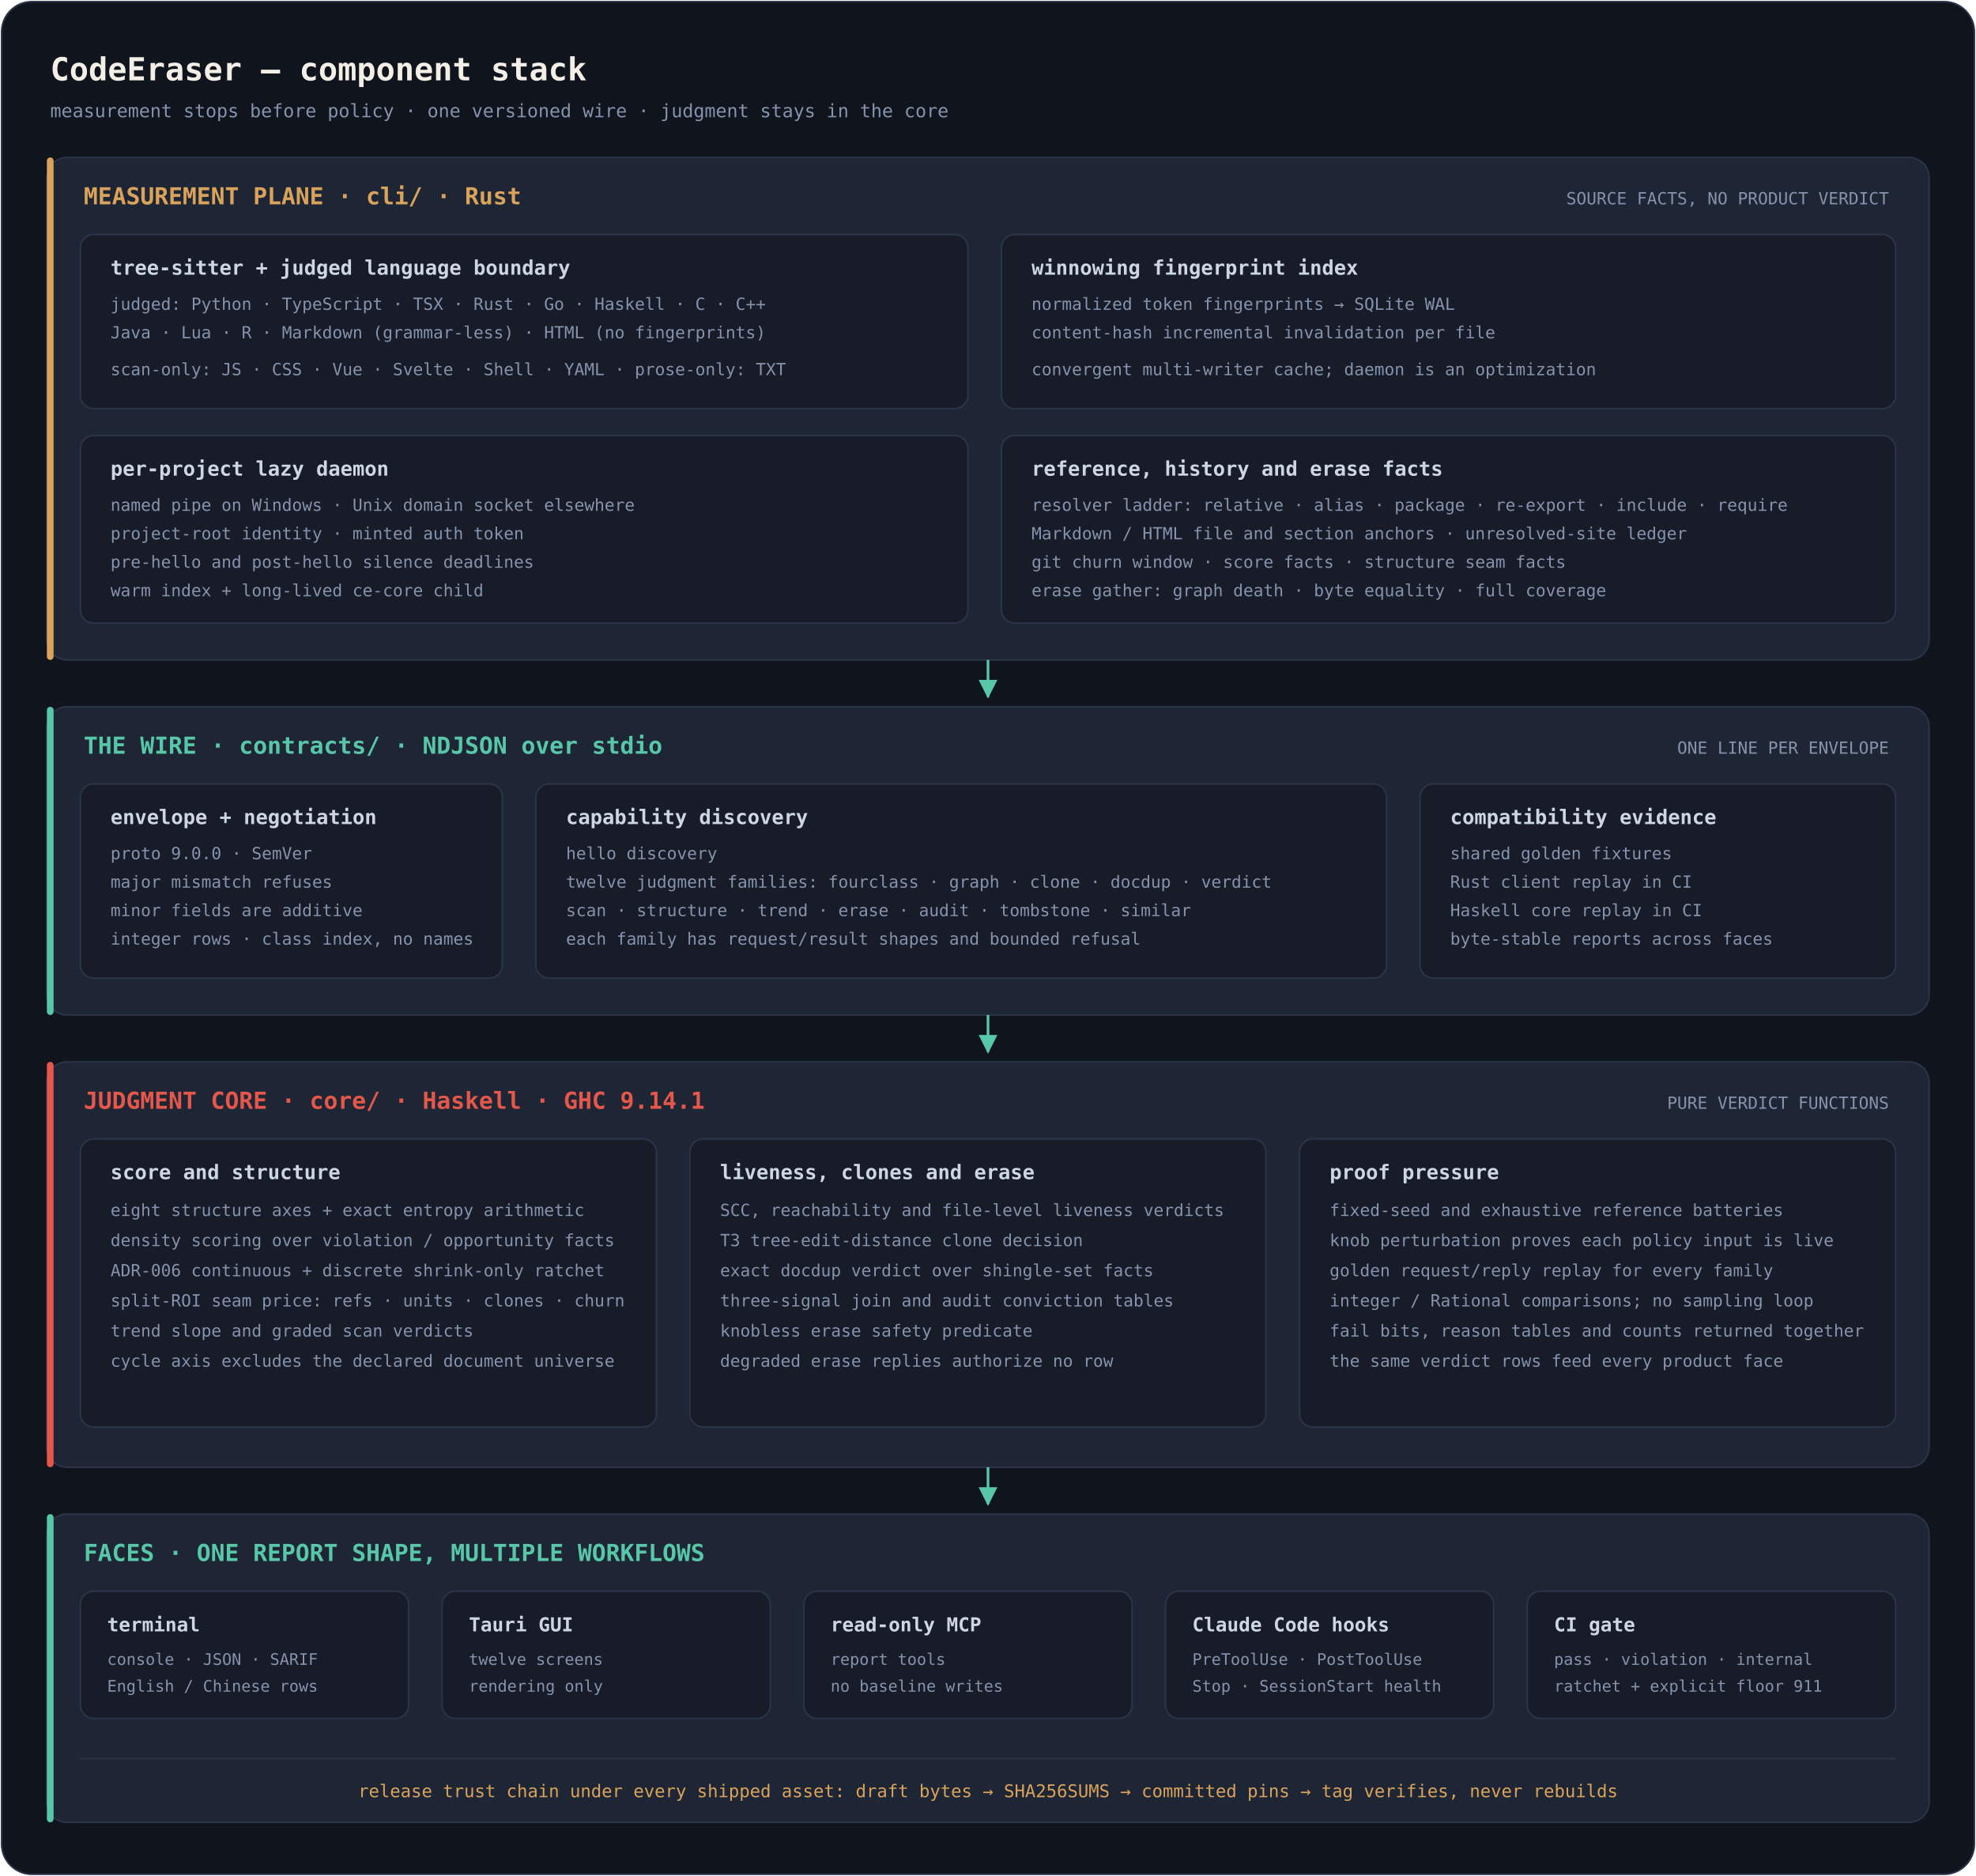
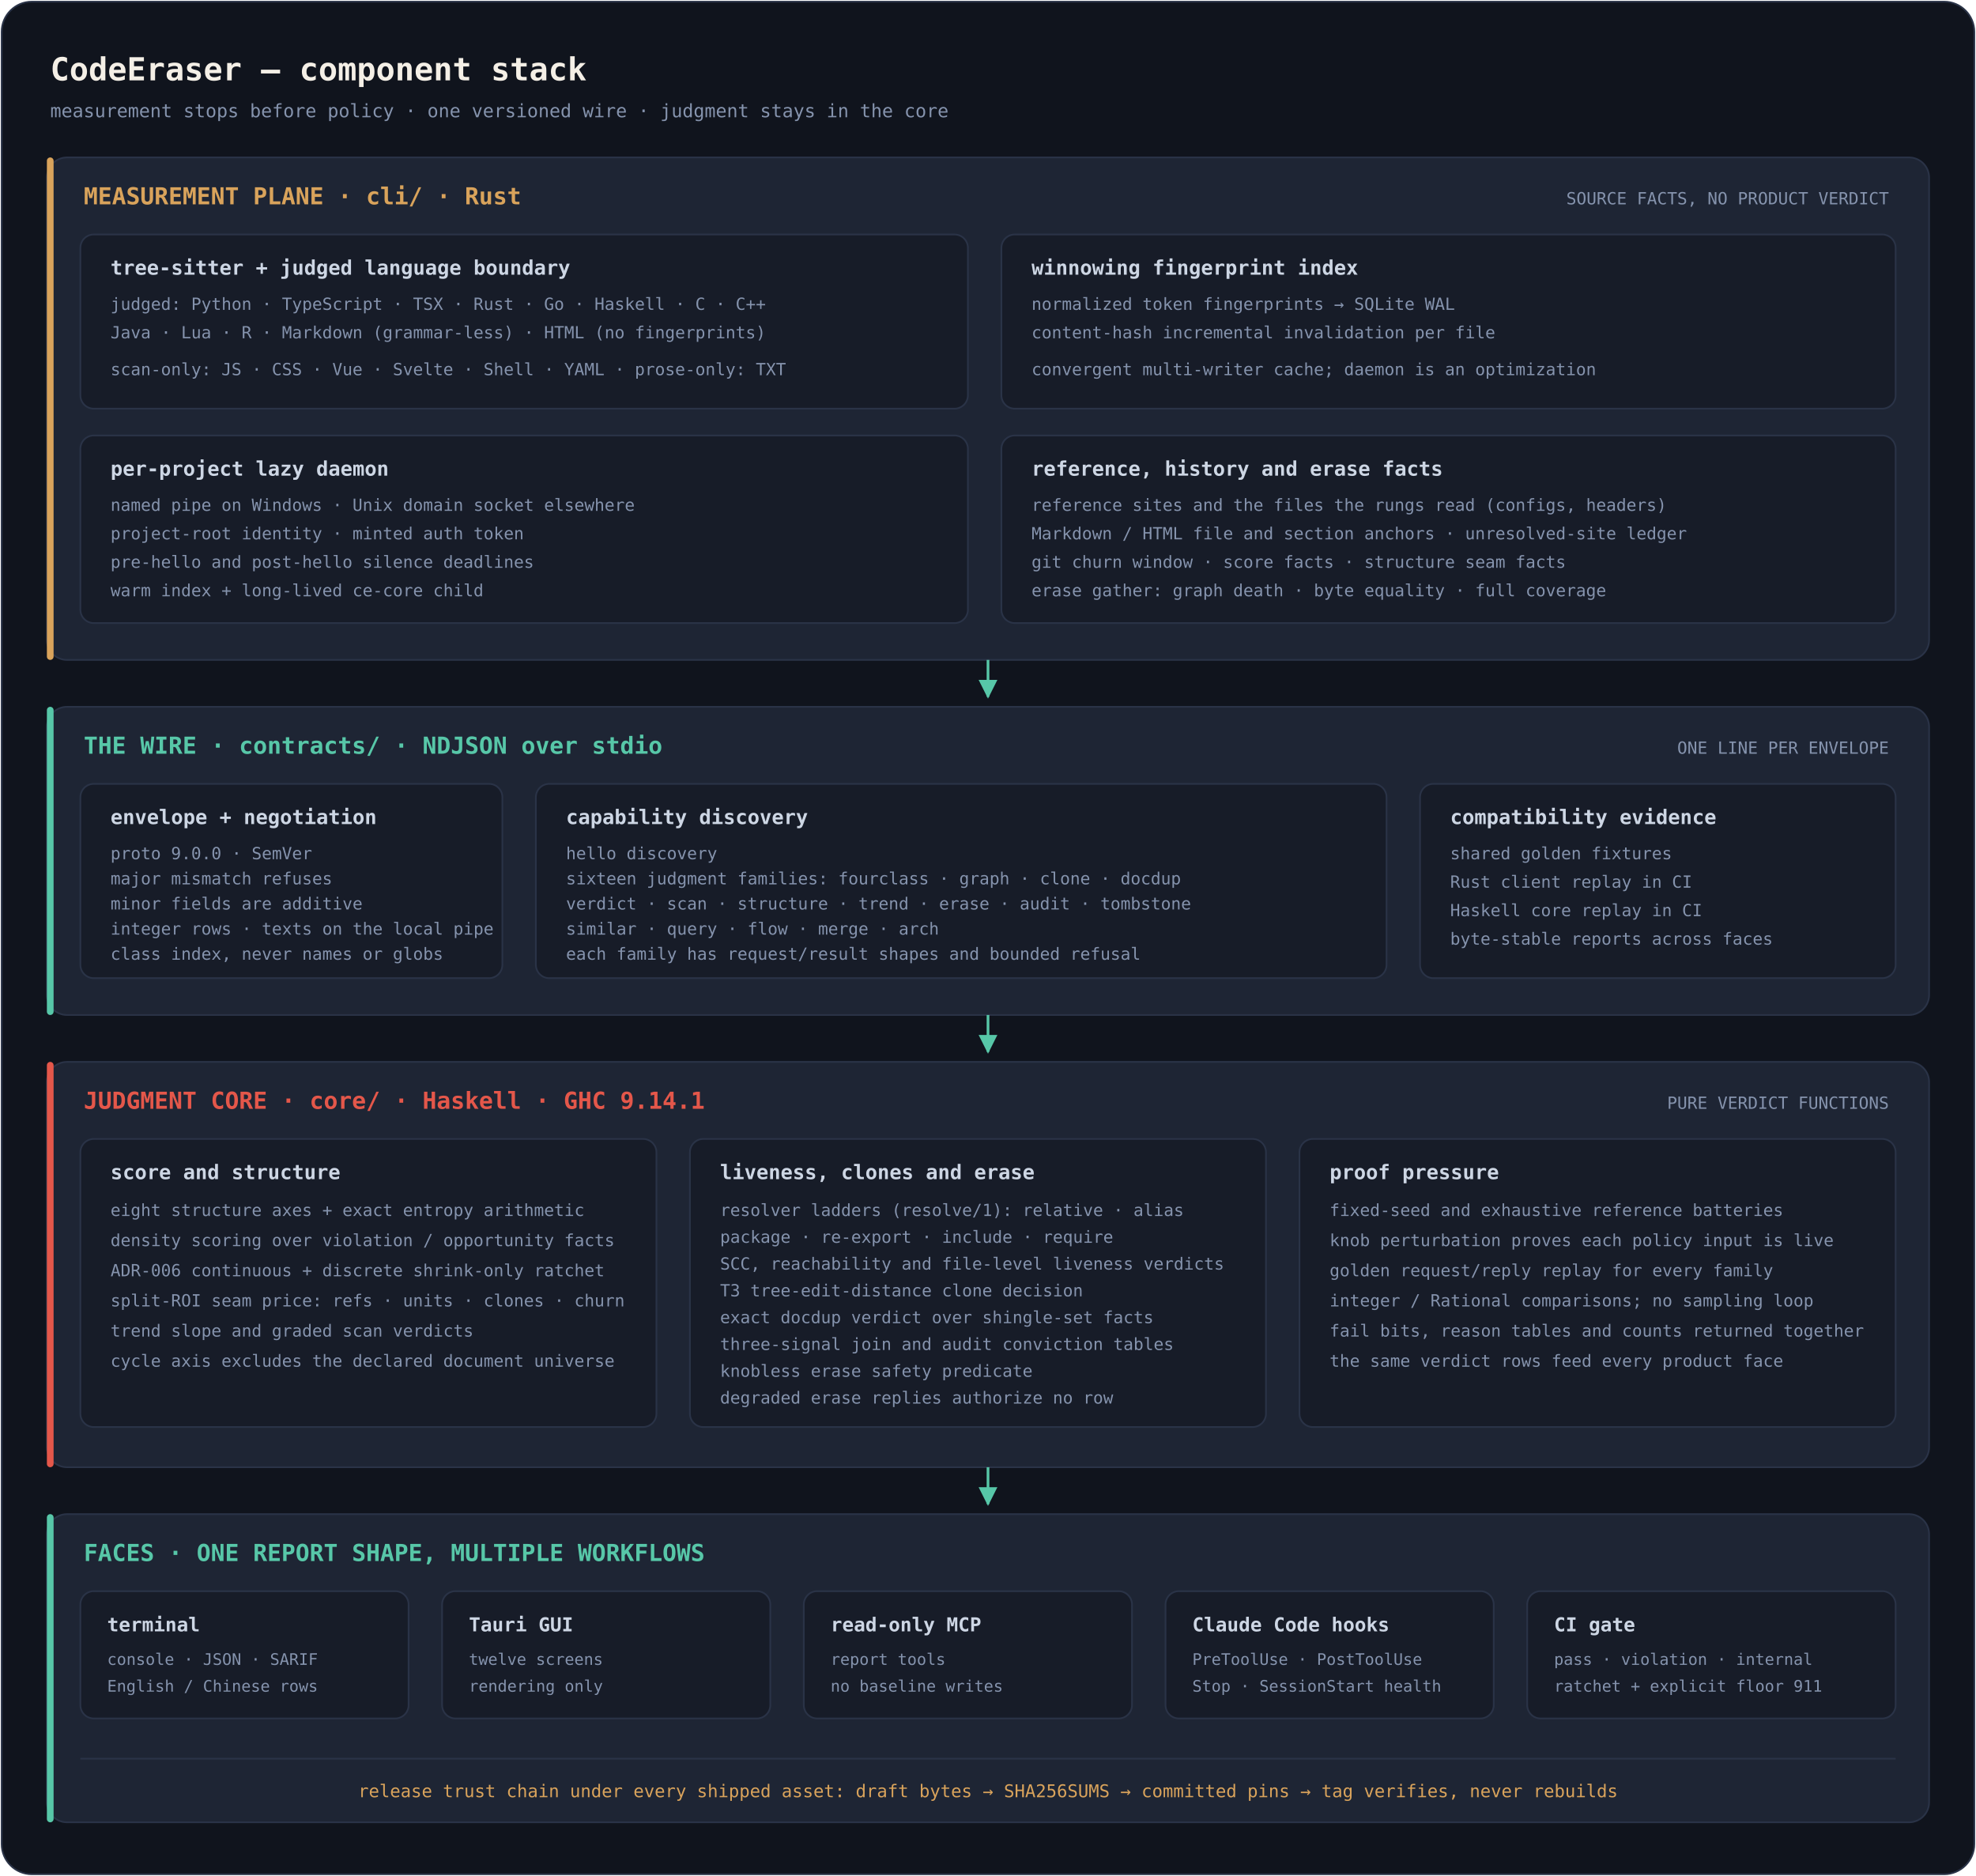
<svg xmlns="http://www.w3.org/2000/svg" viewBox="0 0 1180 1120" role="img" aria-label="CodeEraser stack: Rust measurement, an NDJSON wire, Haskell judgment, product faces, and the release pin chain">
  <defs>
    <marker id="arrow" viewBox="0 0 10 10" refX="9" refY="5" markerWidth="7" markerHeight="7" orient="auto">
      <path d="M0 0 L10 5 L0 10 z" fill="#57c7a8" />
    </marker>
  </defs>
  <rect x="1" y="1" width="1178" height="1118" rx="18" fill="#10141d" stroke="#2a3347" />
  <g font-family="ui-monospace, 'Cascadia Mono', Consolas, 'SF Mono', monospace">
    <text x="30" y="48" font-size="19" font-weight="600" fill="#f4efe6">CodeEraser — component stack</text>
    <text x="30" y="70" font-size="11" fill="#8593ad">measurement stops before policy · one versioned wire · judgment stays in the core</text>
    <g>
      <rect x="28" y="94" width="1124" height="300" rx="12" fill="#1e2534" stroke="#2a3347" />
      <rect x="28" y="94" width="4" height="300" rx="2" fill="#d9a35b" />
      <text x="50" y="122" font-size="14" font-weight="600" fill="#d9a35b">MEASUREMENT PLANE · cli/ · Rust</text>
      <text x="1128" y="122" font-size="10" text-anchor="end" fill="#8593ad">SOURCE FACTS, NO PRODUCT VERDICT</text>
      <g fill="#171c28" stroke="#2a3347">
        <rect x="48" y="140" width="530" height="104" rx="8" />
        <rect x="598" y="140" width="534" height="104" rx="8" />
        <rect x="48" y="260" width="530" height="112" rx="8" />
        <rect x="598" y="260" width="534" height="112" rx="8" />
      </g>
      <g font-size="12" font-weight="600" fill="#cdd6e4">
        <text x="66" y="164">tree-sitter + judged language boundary</text>
        <text x="616" y="164">winnowing fingerprint index</text>
        <text x="66" y="284">per-project lazy daemon</text>
        <text x="616" y="284">reference, history and erase facts</text>
      </g>
      <g font-size="10" fill="#8593ad">
        <text x="66" y="185">judged: Python · TypeScript · TSX · Rust · Go · Haskell · C · C++</text>
        <text x="66" y="202">Java · Lua · R · Markdown (grammar-less) · HTML (no fingerprints)</text>
        <text x="66" y="224">scan-only: JS · CSS · Vue · Svelte · Shell · YAML · prose-only: TXT</text>
        <text x="616" y="185">normalized token fingerprints → SQLite WAL</text>
        <text x="616" y="202">content-hash incremental invalidation per file</text>
        <text x="616" y="224">convergent multi-writer cache; daemon is an optimization</text>
        <text x="66" y="305">named pipe on Windows · Unix domain socket elsewhere</text>
        <text x="66" y="322">project-root identity · minted auth token</text>
        <text x="66" y="339">pre-hello and post-hello silence deadlines</text>
        <text x="66" y="356">warm index + long-lived ce-core child</text>
-         <text x="616" y="305">resolver ladder: relative · alias · package · re-export · include · require</text>
+         <text x="616" y="305">reference sites and the files the rungs read (configs, headers)</text>
        <text x="616" y="322">Markdown / HTML file and section anchors · unresolved-site ledger</text>
        <text x="616" y="339">git churn window · score facts · structure seam facts</text>
        <text x="616" y="356">erase gather: graph death · byte equality · full coverage</text>
      </g>
    </g>
    <path d="M590 394 V416" stroke="#57c7a8" stroke-width="1.6" marker-end="url(#arrow)" />
    <g>
      <rect x="28" y="422" width="1124" height="184" rx="12" fill="#1e2534" stroke="#2a3347" />
      <rect x="28" y="422" width="4" height="184" rx="2" fill="#57c7a8" />
      <text x="50" y="450" font-size="14" font-weight="600" fill="#57c7a8">THE WIRE · contracts/ · NDJSON over stdio</text>
      <text x="1128" y="450" font-size="10" text-anchor="end" fill="#8593ad">ONE LINE PER ENVELOPE</text>
      <g fill="#171c28" stroke="#2a3347">
        <rect x="48" y="468" width="252" height="116" rx="8" />
        <rect x="320" y="468" width="508" height="116" rx="8" />
        <rect x="848" y="468" width="284" height="116" rx="8" />
      </g>
      <g font-size="12" font-weight="600" fill="#cdd6e4">
        <text x="66" y="492">envelope + negotiation</text>
        <text x="338" y="492">capability discovery</text>
        <text x="866" y="492">compatibility evidence</text>
      </g>
      <g font-size="10" fill="#8593ad">
        <text x="66" y="513">proto 9.0.0 · SemVer</text>
-         <text x="66" y="530">major mismatch refuses</text>
-         <text x="66" y="547">minor fields are additive</text>
-         <text x="66" y="564">integer rows · class index, no names</text>
+         <text x="66" y="528">major mismatch refuses</text>
+         <text x="66" y="543">minor fields are additive</text>
+         <text x="66" y="558">integer rows · texts on the local pipe</text>
+         <text x="66" y="573">class index, never names or globs</text>
        <text x="338" y="513">hello discovery</text>
-         <text x="338" y="530">twelve judgment families: fourclass · graph · clone · docdup · verdict</text>
-         <text x="338" y="547">scan · structure · trend · erase · audit · tombstone · similar</text>
-         <text x="338" y="564">each family has request/result shapes and bounded refusal</text>
+         <text x="338" y="528">sixteen judgment families: fourclass · graph · clone · docdup</text>
+         <text x="338" y="543">verdict · scan · structure · trend · erase · audit · tombstone</text>
+         <text x="338" y="558">similar · query · flow · merge · arch</text>
+         <text x="338" y="573">each family has request/result shapes and bounded refusal</text>
        <text x="866" y="513">shared golden fixtures</text>
        <text x="866" y="530">Rust client replay in CI</text>
        <text x="866" y="547">Haskell core replay in CI</text>
        <text x="866" y="564">byte-stable reports across faces</text>
      </g>
    </g>
    <path d="M590 606 V628" stroke="#57c7a8" stroke-width="1.6" marker-end="url(#arrow)" />
    <g>
      <rect x="28" y="634" width="1124" height="242" rx="12" fill="#1e2534" stroke="#2a3347" />
      <rect x="28" y="634" width="4" height="242" rx="2" fill="#e4574a" />
      <text x="50" y="662" font-size="14" font-weight="600" fill="#e4574a">JUDGMENT CORE · core/ · Haskell · GHC 9.14.1</text>
      <text x="1128" y="662" font-size="10" text-anchor="end" fill="#8593ad">PURE VERDICT FUNCTIONS</text>
      <g fill="#171c28" stroke="#2a3347">
        <rect x="48" y="680" width="344" height="172" rx="8" />
        <rect x="412" y="680" width="344" height="172" rx="8" />
        <rect x="776" y="680" width="356" height="172" rx="8" />
      </g>
      <g font-size="12" font-weight="600" fill="#cdd6e4">
        <text x="66" y="704">score and structure</text>
        <text x="430" y="704">liveness, clones and erase</text>
        <text x="794" y="704">proof pressure</text>
      </g>
      <g font-size="10" fill="#8593ad">
        <text x="66" y="726">eight structure axes + exact entropy arithmetic</text>
        <text x="66" y="744">density scoring over violation / opportunity facts</text>
        <text x="66" y="762">ADR-006 continuous + discrete shrink-only ratchet</text>
        <text x="66" y="780">split-ROI seam price: refs · units · clones · churn</text>
        <text x="66" y="798">trend slope and graded scan verdicts</text>
        <text x="66" y="816">cycle axis excludes the declared document universe</text>
-         <text x="430" y="726">SCC, reachability and file-level liveness verdicts</text>
-         <text x="430" y="744">T3 tree-edit-distance clone decision</text>
-         <text x="430" y="762">exact docdup verdict over shingle-set facts</text>
-         <text x="430" y="780">three-signal join and audit conviction tables</text>
-         <text x="430" y="798">knobless erase safety predicate</text>
-         <text x="430" y="816">degraded erase replies authorize no row</text>
+         <text x="430" y="726">resolver ladders (resolve/1): relative · alias</text>
+         <text x="430" y="742">package · re-export · include · require</text>
+         <text x="430" y="758">SCC, reachability and file-level liveness verdicts</text>
+         <text x="430" y="774">T3 tree-edit-distance clone decision</text>
+         <text x="430" y="790">exact docdup verdict over shingle-set facts</text>
+         <text x="430" y="806">three-signal join and audit conviction tables</text>
+         <text x="430" y="822">knobless erase safety predicate</text>
+         <text x="430" y="838">degraded erase replies authorize no row</text>
        <text x="794" y="726">fixed-seed and exhaustive reference batteries</text>
        <text x="794" y="744">knob perturbation proves each policy input is live</text>
        <text x="794" y="762">golden request/reply replay for every family</text>
        <text x="794" y="780">integer / Rational comparisons; no sampling loop</text>
        <text x="794" y="798">fail bits, reason tables and counts returned together</text>
        <text x="794" y="816">the same verdict rows feed every product face</text>
      </g>
    </g>
    <path d="M590 876 V898" stroke="#57c7a8" stroke-width="1.6" marker-end="url(#arrow)" />
    <g>
      <rect x="28" y="904" width="1124" height="184" rx="12" fill="#1e2534" stroke="#2a3347" />
      <rect x="28" y="904" width="4" height="184" rx="2" fill="#57c7a8" />
      <text x="50" y="932" font-size="14" font-weight="600" fill="#57c7a8">FACES · ONE REPORT SHAPE, MULTIPLE WORKFLOWS</text>
      <g fill="#171c28" stroke="#2a3347">
        <rect x="48" y="950" width="196" height="76" rx="8" />
        <rect x="264" y="950" width="196" height="76" rx="8" />
        <rect x="480" y="950" width="196" height="76" rx="8" />
        <rect x="696" y="950" width="196" height="76" rx="8" />
        <rect x="912" y="950" width="220" height="76" rx="8" />
      </g>
      <g font-size="11.5" font-weight="600" fill="#cdd6e4">
        <text x="64" y="974">terminal</text>
        <text x="280" y="974">Tauri GUI</text>
        <text x="496" y="974">read-only MCP</text>
        <text x="712" y="974">Claude Code hooks</text>
        <text x="928" y="974">CI gate</text>
      </g>
      <g font-size="9.5" fill="#8593ad">
        <text x="64" y="994">console · JSON · SARIF</text>
        <text x="64" y="1010">English / Chinese rows</text>
        <text x="280" y="994">twelve screens</text>
        <text x="280" y="1010">rendering only</text>
        <text x="496" y="994">report tools</text>
        <text x="496" y="1010">no baseline writes</text>
        <text x="712" y="994">PreToolUse · PostToolUse</text>
        <text x="712" y="1010">Stop · SessionStart health</text>
        <text x="928" y="994">pass · violation · internal</text>
        <text x="928" y="1010">ratchet + explicit floor 911</text>
      </g>
      <line x1="48" y1="1050" x2="1132" y2="1050" stroke="#2a3347" />
      <text x="590" y="1073" text-anchor="middle" font-size="10.5" fill="#d9a35b">release trust chain under every shipped asset: draft bytes → SHA256SUMS → committed pins → tag verifies, never rebuilds</text>
    </g>
  </g>
</svg>
